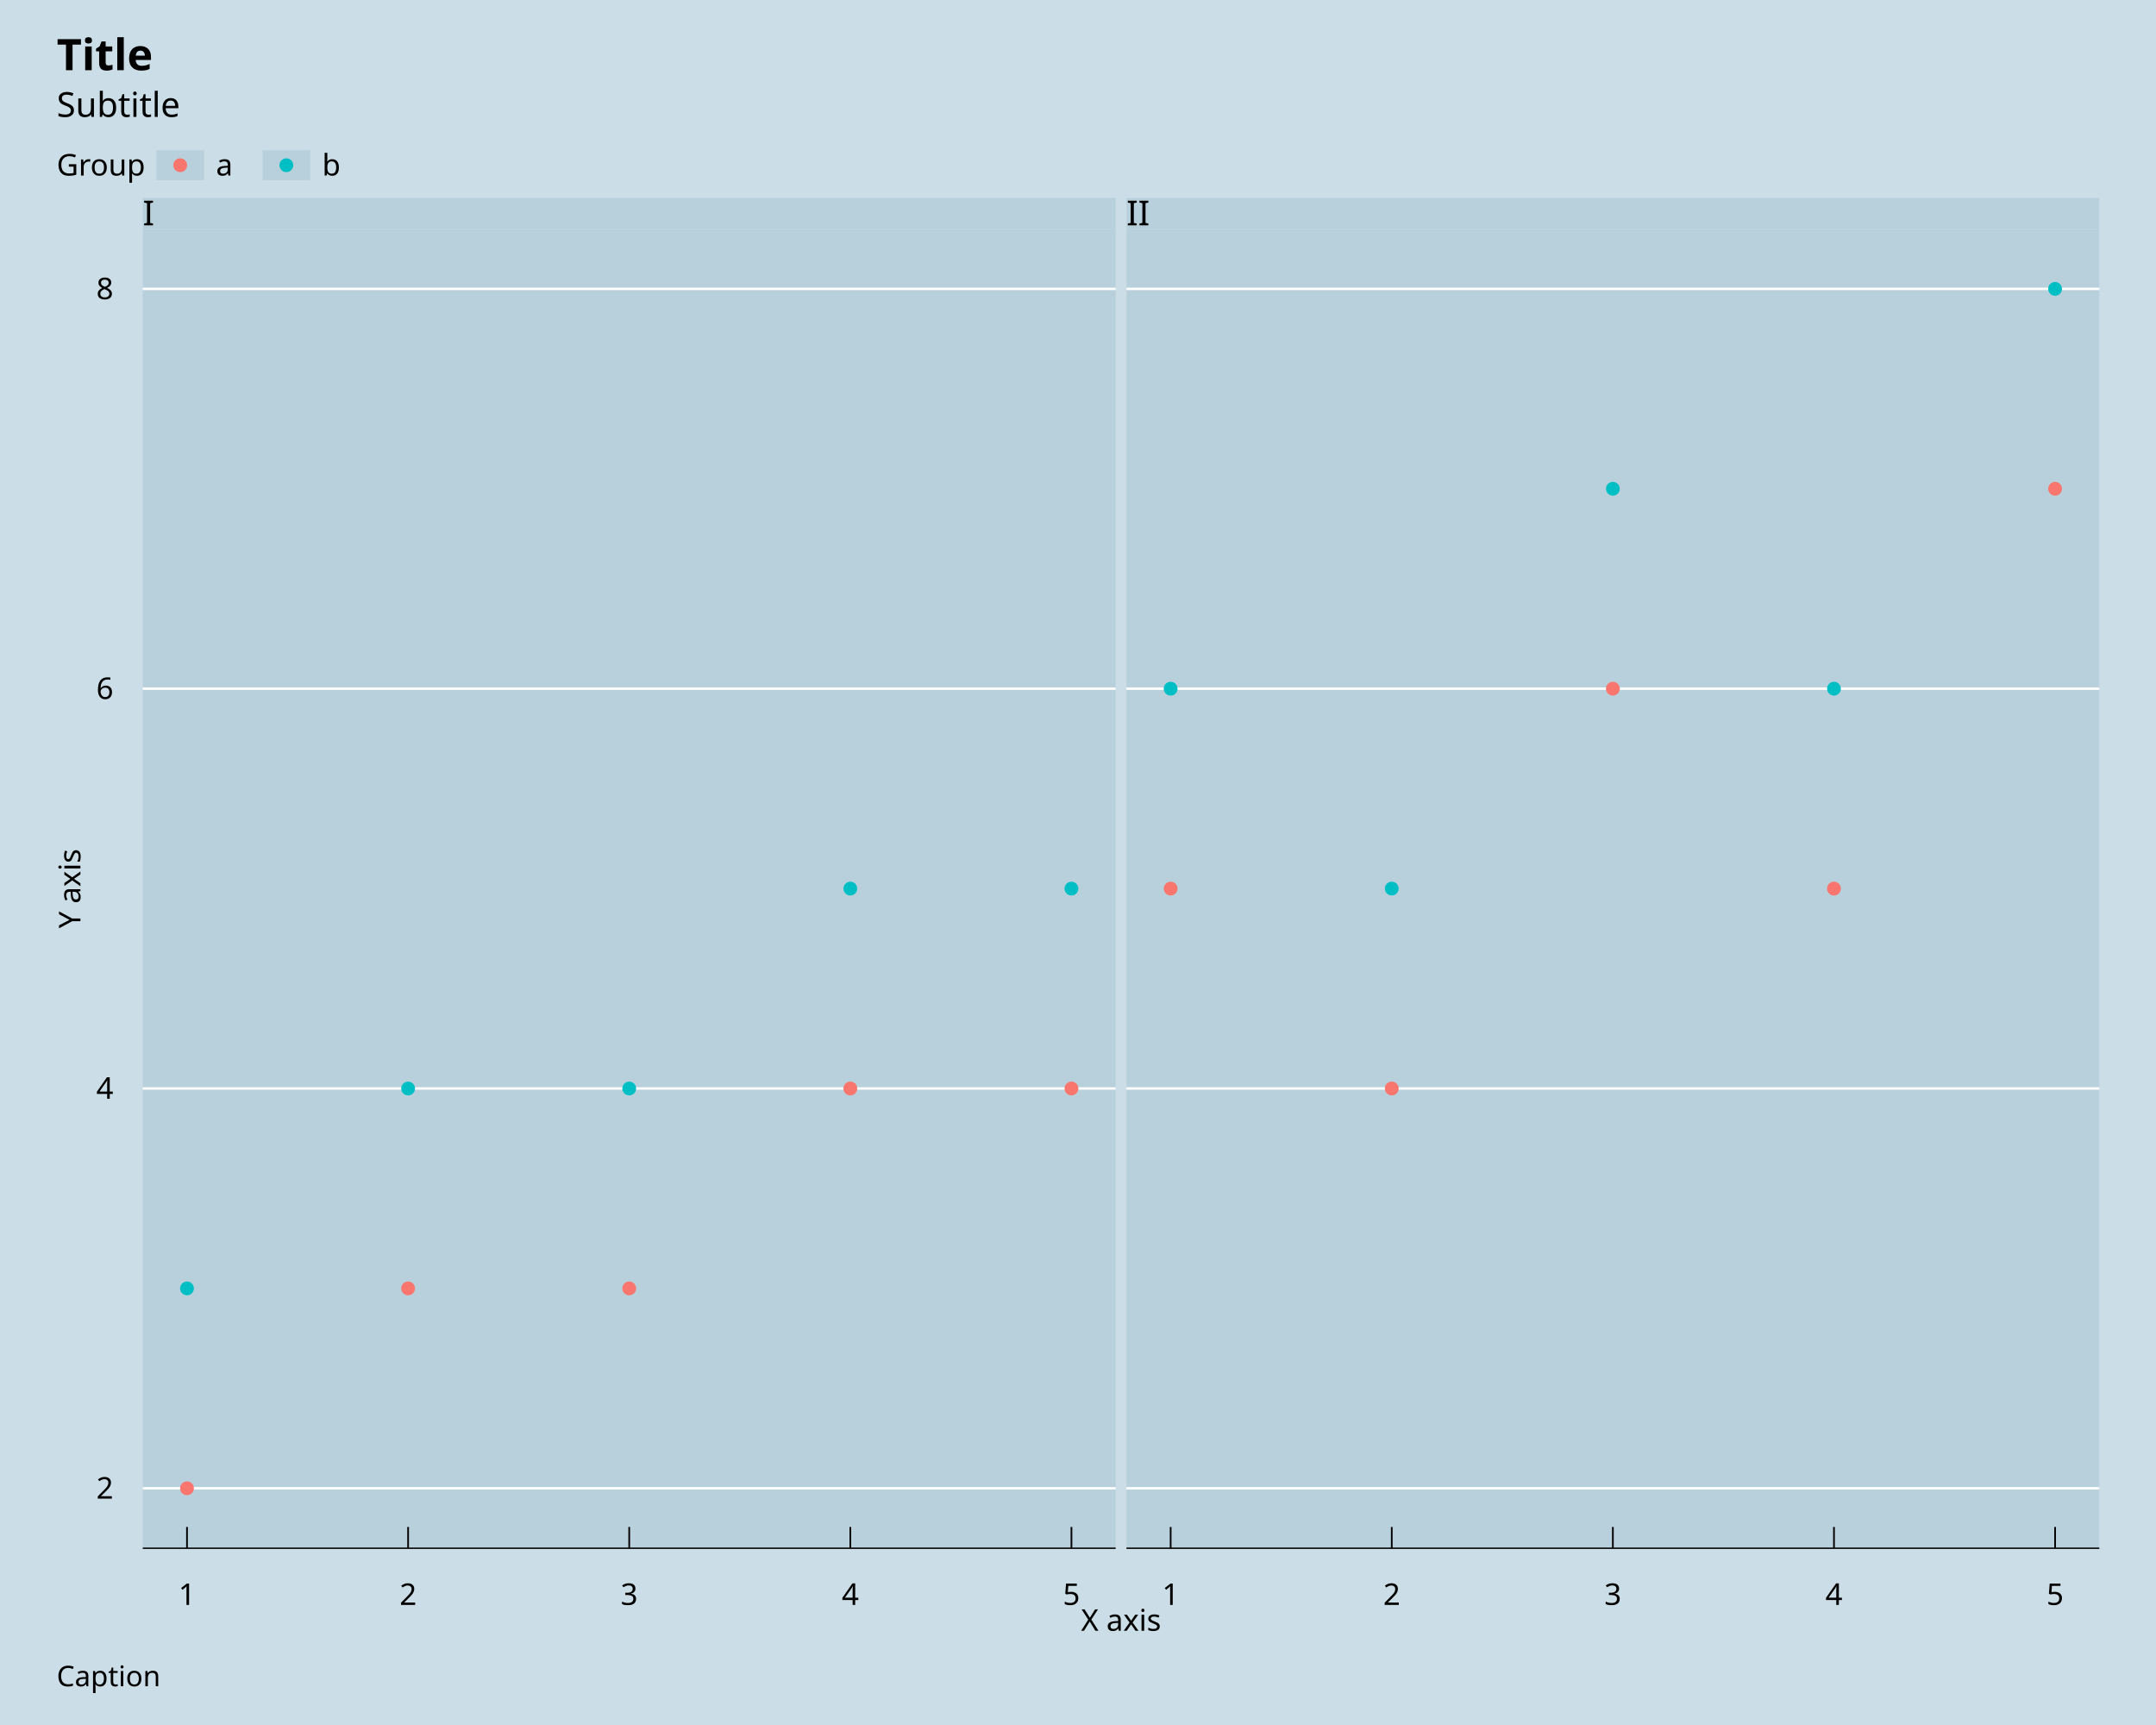
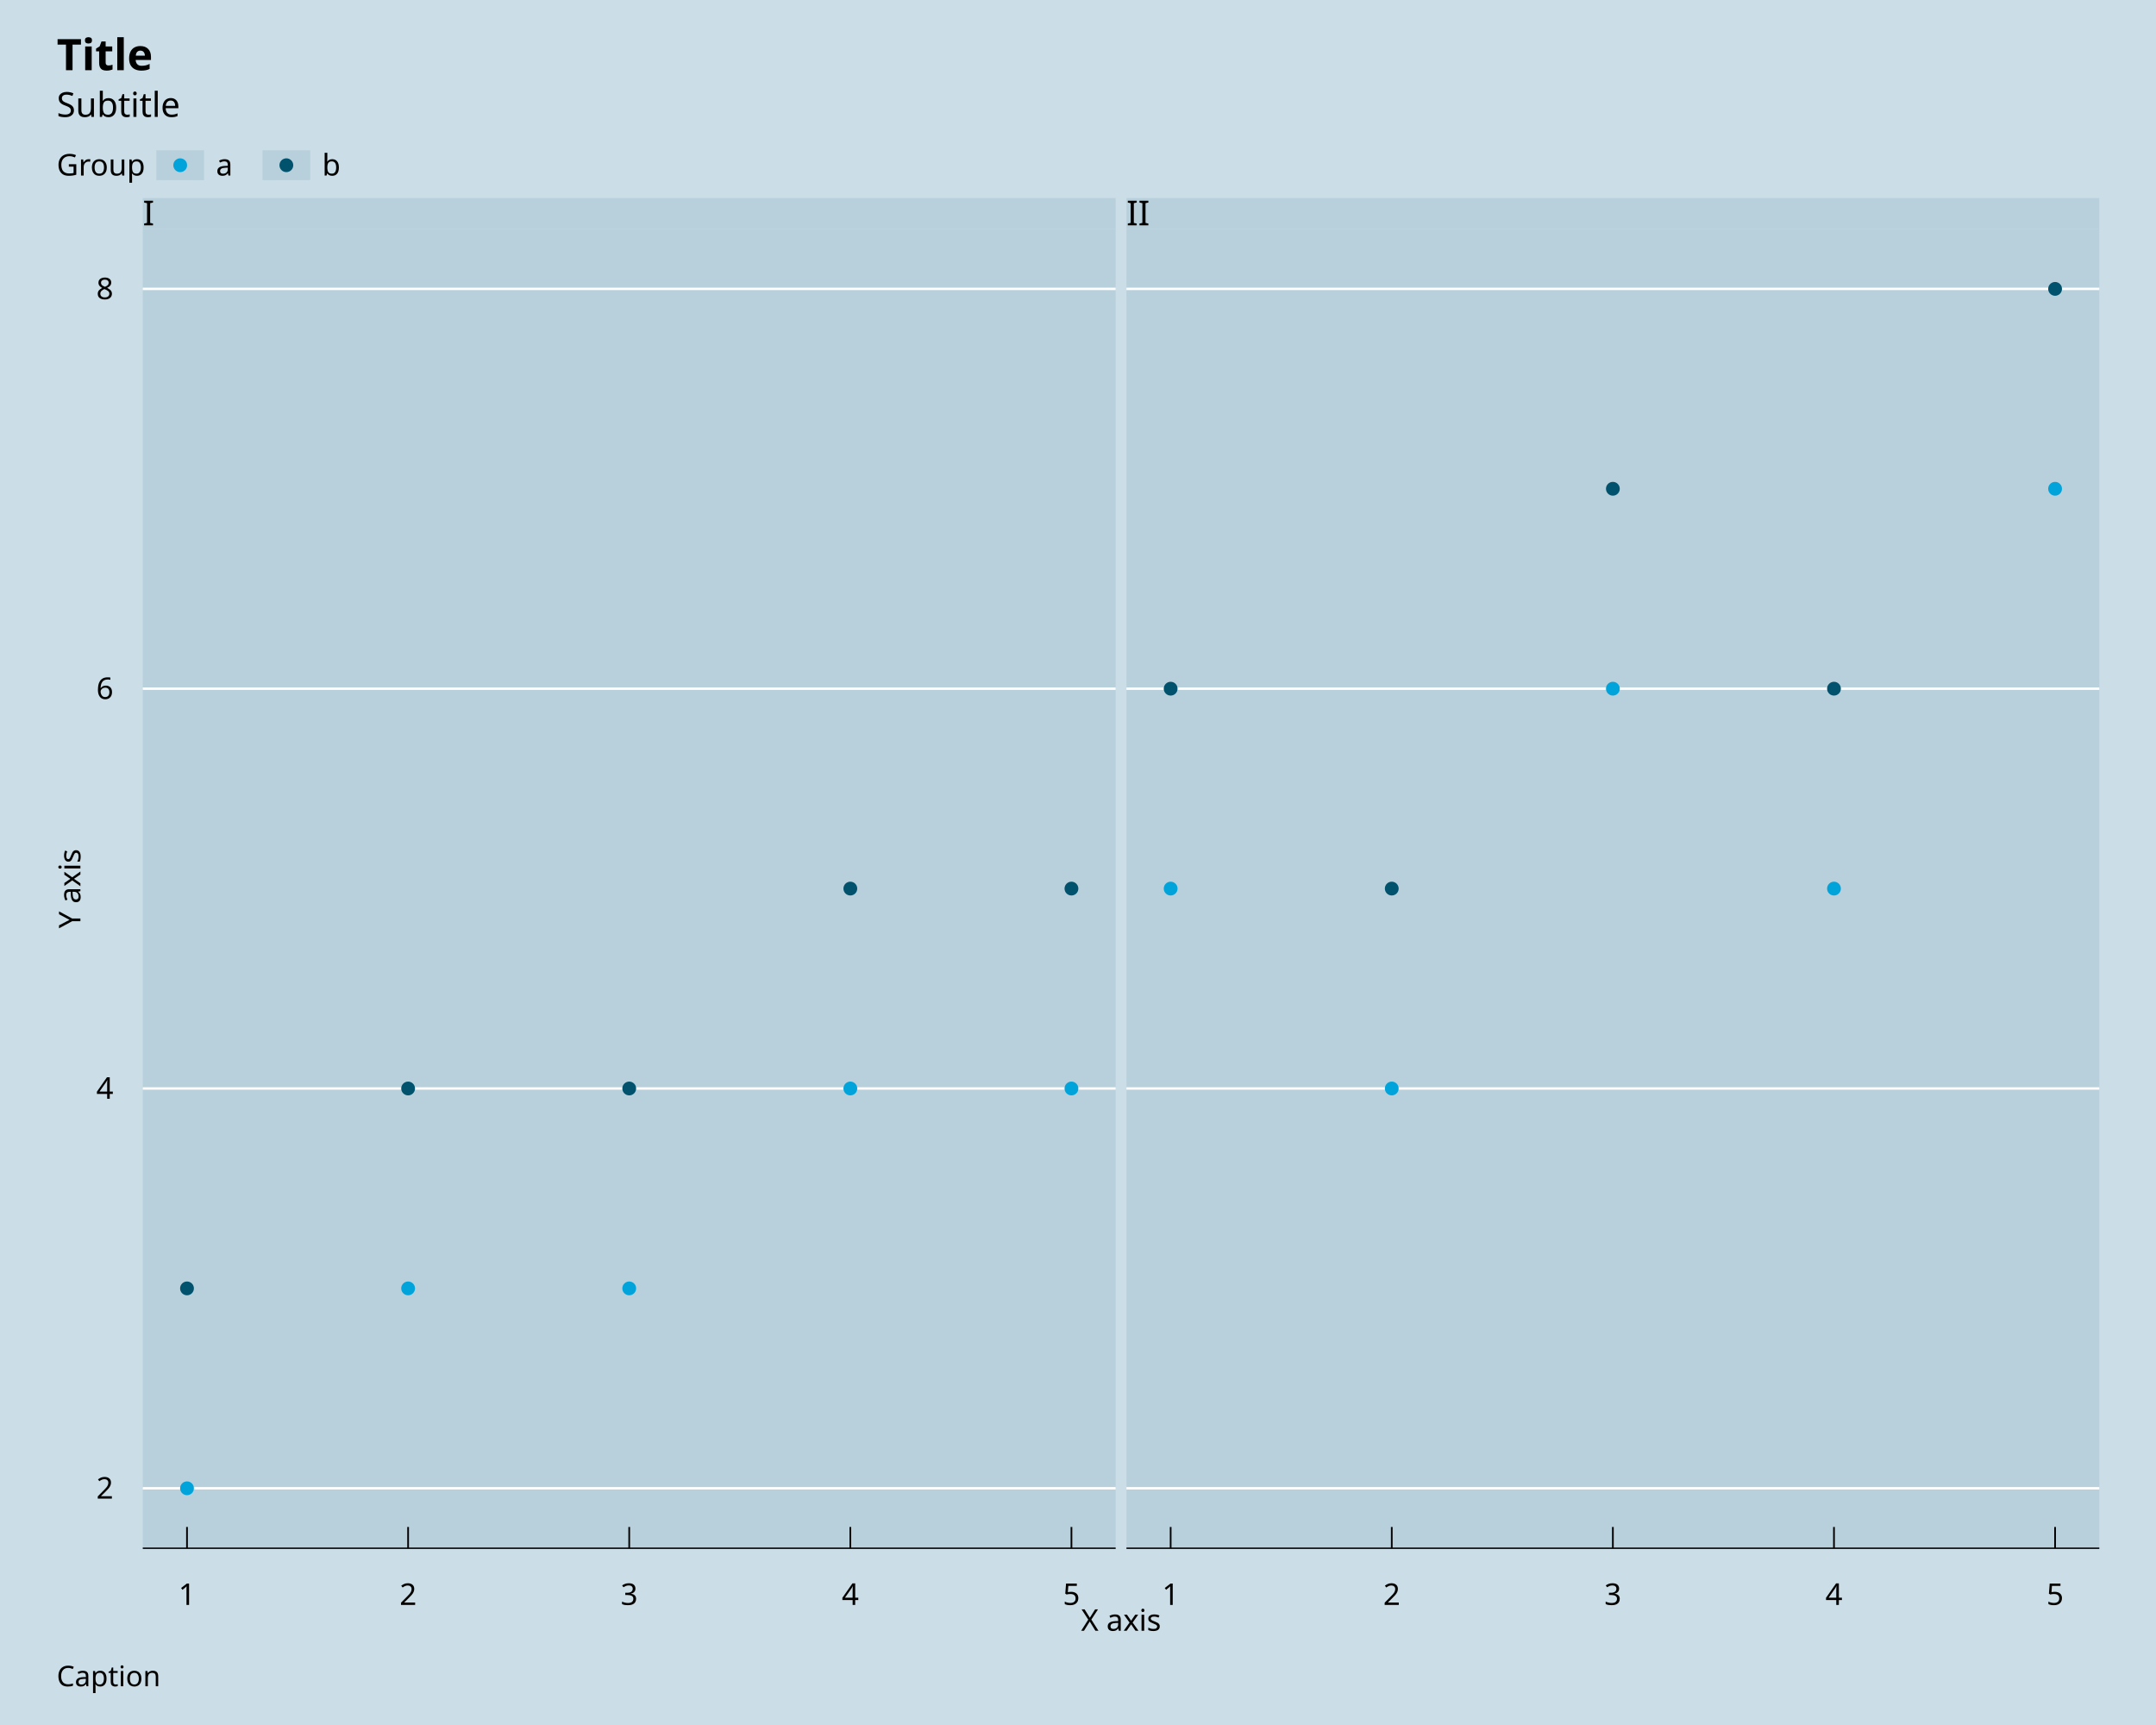
<svg xmlns="http://www.w3.org/2000/svg" class="svglite" data-engine-version="2.0" width="720.00pt" height="576.00pt" viewBox="0 0 720.00 576.00">
  <defs>
    <style type="text/css">
    .svglite line, .svglite polyline, .svglite polygon, .svglite path, .svglite rect, .svglite circle {
      fill: none;
      stroke: #000000;
      stroke-linecap: round;
      stroke-linejoin: round;
      stroke-miterlimit: 10.00;
    }
  </style>
  </defs>
  <rect width="100%" height="100%" style="stroke: none; fill: #FFFFFF;" />
  <defs>
    <clipPath id="cpMC4wMHw3MjAuMDB8MC4wMHw1NzYuMDA=">
      <rect x="0.00" y="0.00" width="720.00" height="576.00" />
    </clipPath>
  </defs>
  <g clip-path="url(#cpMC4wMHw3MjAuMDB8MC4wMHw1NzYuMDA=)">
    <rect x="0.00" y="0.00" width="720.00" height="576.00" style="stroke-width: 1.07; stroke: none; fill: #CBDDE6;" />
  </g>
  <defs>
    <clipPath id="cpNDcuNjh8MzcyLjU4fDc2LjQzfDUxNi45OA==">
      <rect x="47.68" y="76.43" width="324.89" height="440.55" />
    </clipPath>
  </defs>
  <g clip-path="url(#cpNDcuNjh8MzcyLjU4fDc2LjQzfDUxNi45OA==)">
    <rect x="47.68" y="76.43" width="324.89" height="440.55" style="stroke-width: 1.07; stroke: none; fill: #B8D0DC;" />
    <polyline points="47.68,496.96 372.58,496.96 " style="stroke-width: 0.80; stroke: #FFFFFF; stroke-linecap: butt;" />
    <polyline points="47.68,363.46 372.58,363.46 " style="stroke-width: 0.80; stroke: #FFFFFF; stroke-linecap: butt;" />
    <polyline points="47.68,229.96 372.58,229.96 " style="stroke-width: 0.80; stroke: #FFFFFF; stroke-linecap: butt;" />
    <polyline points="47.68,96.46 372.58,96.46 " style="stroke-width: 0.80; stroke: #FFFFFF; stroke-linecap: butt;" />
-     <circle cx="62.45" cy="496.96" r="1.95" style="stroke-width: 0.71; stroke: #F8766D; fill: #F8766D;" />
-     <circle cx="210.13" cy="430.21" r="1.95" style="stroke-width: 0.71; stroke: #F8766D; fill: #F8766D;" />
-     <circle cx="357.81" cy="363.46" r="1.95" style="stroke-width: 0.71; stroke: #F8766D; fill: #F8766D;" />
-     <circle cx="136.29" cy="430.21" r="1.95" style="stroke-width: 0.71; stroke: #F8766D; fill: #F8766D;" />
-     <circle cx="283.97" cy="363.46" r="1.95" style="stroke-width: 0.71; stroke: #F8766D; fill: #F8766D;" />
-     <circle cx="62.45" cy="430.21" r="1.95" style="stroke-width: 0.71; stroke: #00BFC4; fill: #00BFC4;" />
-     <circle cx="210.13" cy="363.46" r="1.95" style="stroke-width: 0.71; stroke: #00BFC4; fill: #00BFC4;" />
-     <circle cx="357.81" cy="296.71" r="1.95" style="stroke-width: 0.71; stroke: #00BFC4; fill: #00BFC4;" />
-     <circle cx="136.29" cy="363.46" r="1.95" style="stroke-width: 0.71; stroke: #00BFC4; fill: #00BFC4;" />
-     <circle cx="283.97" cy="296.71" r="1.95" style="stroke-width: 0.71; stroke: #00BFC4; fill: #00BFC4;" />
+     <circle cx="62.45" cy="496.96" r="1.95" style="stroke-width: 0.71; stroke: #00A4DB; fill: #00A4DB;" />
+     <circle cx="210.13" cy="430.21" r="1.95" style="stroke-width: 0.71; stroke: #00A4DB; fill: #00A4DB;" />
+     <circle cx="357.81" cy="363.46" r="1.95" style="stroke-width: 0.71; stroke: #00A4DB; fill: #00A4DB;" />
+     <circle cx="136.29" cy="430.21" r="1.95" style="stroke-width: 0.71; stroke: #00A4DB; fill: #00A4DB;" />
+     <circle cx="283.97" cy="363.46" r="1.95" style="stroke-width: 0.71; stroke: #00A4DB; fill: #00A4DB;" />
+     <circle cx="62.45" cy="430.21" r="1.95" style="stroke-width: 0.71; stroke: #00526D; fill: #00526D;" />
+     <circle cx="210.13" cy="363.46" r="1.95" style="stroke-width: 0.71; stroke: #00526D; fill: #00526D;" />
+     <circle cx="357.81" cy="296.71" r="1.95" style="stroke-width: 0.71; stroke: #00526D; fill: #00526D;" />
+     <circle cx="136.29" cy="363.46" r="1.95" style="stroke-width: 0.71; stroke: #00526D; fill: #00526D;" />
+     <circle cx="283.97" cy="296.71" r="1.95" style="stroke-width: 0.71; stroke: #00526D; fill: #00526D;" />
  </g>
  <g clip-path="url(#cpMC4wMHw3MjAuMDB8MC4wMHw1NzYuMDA=)">
</g>
  <defs>
    <clipPath id="cpMzc2LjE4fDcwMS4wN3w3Ni40M3w1MTYuOTg=">
      <rect x="376.18" y="76.43" width="324.89" height="440.55" />
    </clipPath>
  </defs>
  <g clip-path="url(#cpMzc2LjE4fDcwMS4wN3w3Ni40M3w1MTYuOTg=)">
    <rect x="376.18" y="76.43" width="324.89" height="440.55" style="stroke-width: 1.07; stroke: none; fill: #B8D0DC;" />
    <polyline points="376.18,496.96 701.07,496.96 " style="stroke-width: 0.80; stroke: #FFFFFF; stroke-linecap: butt;" />
    <polyline points="376.18,363.46 701.07,363.46 " style="stroke-width: 0.80; stroke: #FFFFFF; stroke-linecap: butt;" />
    <polyline points="376.18,229.96 701.07,229.96 " style="stroke-width: 0.80; stroke: #FFFFFF; stroke-linecap: butt;" />
    <polyline points="376.18,96.46 701.07,96.46 " style="stroke-width: 0.80; stroke: #FFFFFF; stroke-linecap: butt;" />
-     <circle cx="464.78" cy="363.46" r="1.95" style="stroke-width: 0.71; stroke: #F8766D; fill: #F8766D;" />
-     <circle cx="612.46" cy="296.71" r="1.95" style="stroke-width: 0.71; stroke: #F8766D; fill: #F8766D;" />
-     <circle cx="390.94" cy="296.71" r="1.95" style="stroke-width: 0.71; stroke: #F8766D; fill: #F8766D;" />
-     <circle cx="538.62" cy="229.96" r="1.95" style="stroke-width: 0.71; stroke: #F8766D; fill: #F8766D;" />
-     <circle cx="686.30" cy="163.21" r="1.95" style="stroke-width: 0.71; stroke: #F8766D; fill: #F8766D;" />
-     <circle cx="464.78" cy="296.71" r="1.95" style="stroke-width: 0.71; stroke: #00BFC4; fill: #00BFC4;" />
-     <circle cx="612.46" cy="229.96" r="1.95" style="stroke-width: 0.71; stroke: #00BFC4; fill: #00BFC4;" />
-     <circle cx="390.94" cy="229.96" r="1.95" style="stroke-width: 0.71; stroke: #00BFC4; fill: #00BFC4;" />
-     <circle cx="538.62" cy="163.21" r="1.95" style="stroke-width: 0.71; stroke: #00BFC4; fill: #00BFC4;" />
-     <circle cx="686.30" cy="96.46" r="1.95" style="stroke-width: 0.71; stroke: #00BFC4; fill: #00BFC4;" />
+     <circle cx="464.78" cy="363.46" r="1.95" style="stroke-width: 0.71; stroke: #00A4DB; fill: #00A4DB;" />
+     <circle cx="612.46" cy="296.71" r="1.95" style="stroke-width: 0.71; stroke: #00A4DB; fill: #00A4DB;" />
+     <circle cx="390.94" cy="296.71" r="1.95" style="stroke-width: 0.71; stroke: #00A4DB; fill: #00A4DB;" />
+     <circle cx="538.62" cy="229.96" r="1.95" style="stroke-width: 0.71; stroke: #00A4DB; fill: #00A4DB;" />
+     <circle cx="686.30" cy="163.21" r="1.95" style="stroke-width: 0.71; stroke: #00A4DB; fill: #00A4DB;" />
+     <circle cx="464.78" cy="296.71" r="1.95" style="stroke-width: 0.71; stroke: #00526D; fill: #00526D;" />
+     <circle cx="612.46" cy="229.96" r="1.95" style="stroke-width: 0.71; stroke: #00526D; fill: #00526D;" />
+     <circle cx="390.94" cy="229.96" r="1.95" style="stroke-width: 0.71; stroke: #00526D; fill: #00526D;" />
+     <circle cx="538.62" cy="163.21" r="1.95" style="stroke-width: 0.71; stroke: #00526D; fill: #00526D;" />
+     <circle cx="686.30" cy="96.46" r="1.95" style="stroke-width: 0.71; stroke: #00526D; fill: #00526D;" />
  </g>
  <g clip-path="url(#cpMC4wMHw3MjAuMDB8MC4wMHw1NzYuMDA=)">
</g>
  <defs>
    <clipPath id="cpNDcuNjh8MzcyLjU4fDY2LjEzfDc2LjQz">
      <rect x="47.68" y="66.13" width="324.89" height="10.30" />
    </clipPath>
  </defs>
  <g clip-path="url(#cpNDcuNjh8MzcyLjU4fDY2LjEzfDc2LjQz)">
    <rect x="47.68" y="66.13" width="324.89" height="10.30" style="stroke-width: 1.07; stroke: none; fill: #B8D0DC;" />
    <text x="47.68" y="75.24" style="font-size: 11.50px; font-family: sans;" textLength="3.19px" lengthAdjust="spacingAndGlyphs">I</text>
  </g>
  <g clip-path="url(#cpMC4wMHw3MjAuMDB8MC4wMHw1NzYuMDA=)">
</g>
  <defs>
    <clipPath id="cpMzc2LjE4fDcwMS4wN3w2Ni4xM3w3Ni40Mw==">
      <rect x="376.18" y="66.13" width="324.89" height="10.30" />
    </clipPath>
  </defs>
  <g clip-path="url(#cpMzc2LjE4fDcwMS4wN3w2Ni4xM3w3Ni40Mw==)">
    <rect x="376.18" y="66.13" width="324.89" height="10.30" style="stroke-width: 1.07; stroke: none; fill: #B8D0DC;" />
    <text x="376.18" y="75.24" style="font-size: 11.50px; font-family: sans;" textLength="6.39px" lengthAdjust="spacingAndGlyphs">II</text>
  </g>
  <g clip-path="url(#cpMC4wMHw3MjAuMDB8MC4wMHw1NzYuMDA=)">
    <polyline points="47.68,516.98 372.58,516.98 " style="stroke-width: 0.46; stroke-linecap: butt;" />
    <polyline points="62.45,509.87 62.45,516.98 " style="stroke-width: 0.57; stroke-linecap: butt;" />
    <polyline points="136.29,509.87 136.29,516.98 " style="stroke-width: 0.57; stroke-linecap: butt;" />
    <polyline points="210.13,509.87 210.13,516.98 " style="stroke-width: 0.57; stroke-linecap: butt;" />
    <polyline points="283.97,509.87 283.97,516.98 " style="stroke-width: 0.57; stroke-linecap: butt;" />
    <polyline points="357.81,509.87 357.81,516.98 " style="stroke-width: 0.57; stroke-linecap: butt;" />
    <text x="62.45" y="535.90" text-anchor="middle" style="font-size: 10.00px; font-family: sans;" textLength="5.56px" lengthAdjust="spacingAndGlyphs">1</text>
    <text x="136.29" y="535.90" text-anchor="middle" style="font-size: 10.00px; font-family: sans;" textLength="5.56px" lengthAdjust="spacingAndGlyphs">2</text>
    <text x="210.13" y="535.90" text-anchor="middle" style="font-size: 10.00px; font-family: sans;" textLength="5.56px" lengthAdjust="spacingAndGlyphs">3</text>
    <text x="283.97" y="535.90" text-anchor="middle" style="font-size: 10.00px; font-family: sans;" textLength="5.56px" lengthAdjust="spacingAndGlyphs">4</text>
    <text x="357.81" y="535.90" text-anchor="middle" style="font-size: 10.00px; font-family: sans;" textLength="5.56px" lengthAdjust="spacingAndGlyphs">5</text>
    <polyline points="376.18,516.98 701.07,516.98 " style="stroke-width: 0.46; stroke-linecap: butt;" />
    <polyline points="390.94,509.87 390.94,516.98 " style="stroke-width: 0.57; stroke-linecap: butt;" />
    <polyline points="464.78,509.87 464.78,516.98 " style="stroke-width: 0.57; stroke-linecap: butt;" />
    <polyline points="538.62,509.87 538.62,516.98 " style="stroke-width: 0.57; stroke-linecap: butt;" />
    <polyline points="612.46,509.87 612.46,516.98 " style="stroke-width: 0.57; stroke-linecap: butt;" />
    <polyline points="686.30,509.87 686.30,516.98 " style="stroke-width: 0.57; stroke-linecap: butt;" />
    <text x="390.94" y="535.90" text-anchor="middle" style="font-size: 10.00px; font-family: sans;" textLength="5.56px" lengthAdjust="spacingAndGlyphs">1</text>
    <text x="464.78" y="535.90" text-anchor="middle" style="font-size: 10.00px; font-family: sans;" textLength="5.56px" lengthAdjust="spacingAndGlyphs">2</text>
    <text x="538.62" y="535.90" text-anchor="middle" style="font-size: 10.00px; font-family: sans;" textLength="5.56px" lengthAdjust="spacingAndGlyphs">3</text>
    <text x="612.46" y="535.90" text-anchor="middle" style="font-size: 10.00px; font-family: sans;" textLength="5.56px" lengthAdjust="spacingAndGlyphs">4</text>
    <text x="686.30" y="535.90" text-anchor="middle" style="font-size: 10.00px; font-family: sans;" textLength="5.56px" lengthAdjust="spacingAndGlyphs">5</text>
    <text x="32.16" y="500.40" style="font-size: 10.00px; font-family: sans;" textLength="5.56px" lengthAdjust="spacingAndGlyphs">2</text>
    <text x="32.16" y="366.90" style="font-size: 10.00px; font-family: sans;" textLength="5.56px" lengthAdjust="spacingAndGlyphs">4</text>
    <text x="32.16" y="233.40" style="font-size: 10.00px; font-family: sans;" textLength="5.56px" lengthAdjust="spacingAndGlyphs">6</text>
    <text x="32.16" y="99.90" style="font-size: 10.00px; font-family: sans;" textLength="5.56px" lengthAdjust="spacingAndGlyphs">8</text>
    <text x="374.38" y="544.53" text-anchor="middle" style="font-size: 10.00px; font-family: sans;" textLength="27.24px" lengthAdjust="spacingAndGlyphs">X axis</text>
    <text transform="translate(26.85,296.71) rotate(-90)" text-anchor="middle" style="font-size: 10.00px; font-family: sans;" textLength="27.24px" lengthAdjust="spacingAndGlyphs">Y axis</text>
    <rect x="18.93" y="50.19" width="94.21" height="9.96" style="stroke-width: 1.07; stroke: none; fill: #CBDDE6;" />
    <text x="18.93" y="58.61" style="font-size: 10.00px; font-family: sans;" textLength="27.80px" lengthAdjust="spacingAndGlyphs">Group</text>
    <rect x="52.21" y="50.19" width="15.94" height="9.96" style="stroke-width: 1.07; stroke: none; fill: #B8D0DC;" />
-     <circle cx="60.18" cy="55.17" r="1.95" style="stroke-width: 0.71; stroke: #F8766D; fill: #F8766D;" />
+     <circle cx="60.18" cy="55.17" r="1.95" style="stroke-width: 0.71; stroke: #00A4DB; fill: #00A4DB;" />
    <rect x="87.66" y="50.19" width="15.94" height="9.96" style="stroke-width: 1.07; stroke: none; fill: #B8D0DC;" />
-     <circle cx="95.63" cy="55.17" r="1.95" style="stroke-width: 0.71; stroke: #00BFC4; fill: #00BFC4;" />
+     <circle cx="95.63" cy="55.17" r="1.95" style="stroke-width: 0.71; stroke: #00526D; fill: #00526D;" />
    <text x="72.13" y="58.61" style="font-size: 10.00px; font-family: sans;" textLength="5.56px" lengthAdjust="spacingAndGlyphs">a</text>
    <text x="107.58" y="58.61" style="font-size: 10.00px; font-family: sans;" textLength="5.56px" lengthAdjust="spacingAndGlyphs">b</text>
    <text x="18.93" y="39.03" style="font-size: 11.50px; font-family: sans;" textLength="38.36px" lengthAdjust="spacingAndGlyphs">Subtitle</text>
    <text x="18.93" y="23.44" style="font-size: 14.50px; font-weight: bold; font-family: sans;" textLength="27.39px" lengthAdjust="spacingAndGlyphs">Title</text>
    <text x="18.93" y="563.06" style="font-size: 9.50px; font-family: sans;" textLength="32.75px" lengthAdjust="spacingAndGlyphs">Caption</text>
  </g>
</svg>
